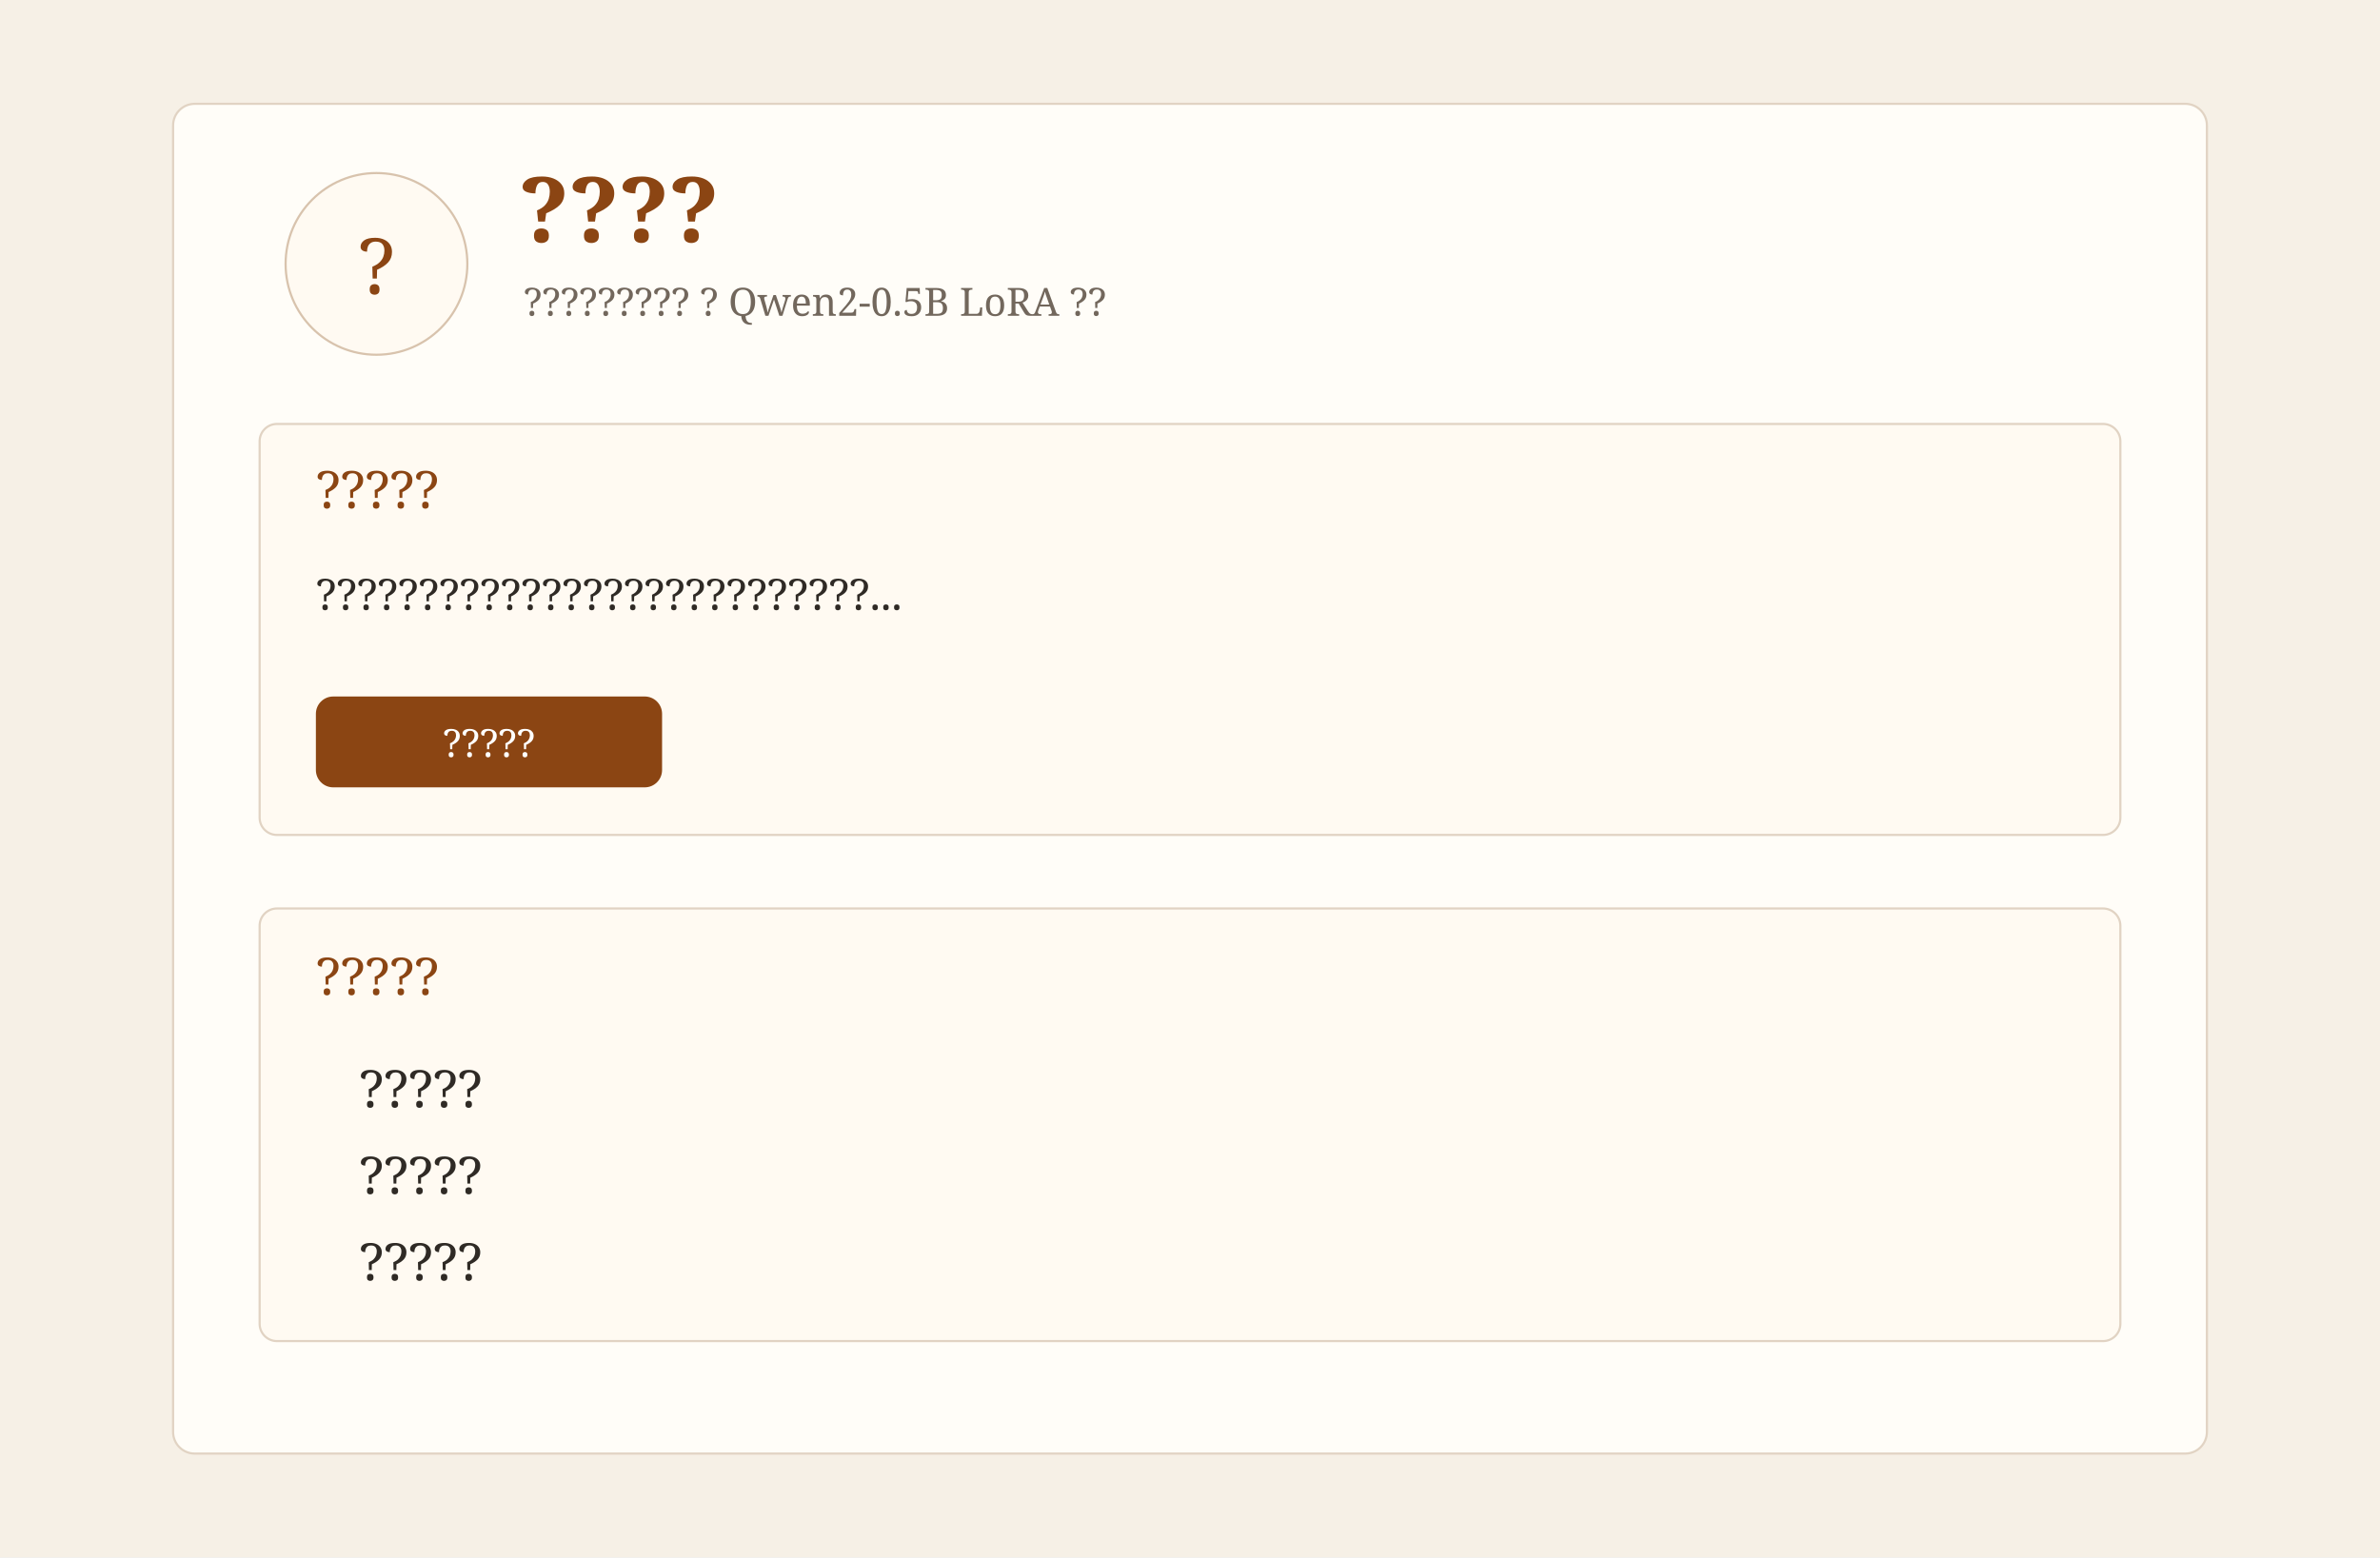
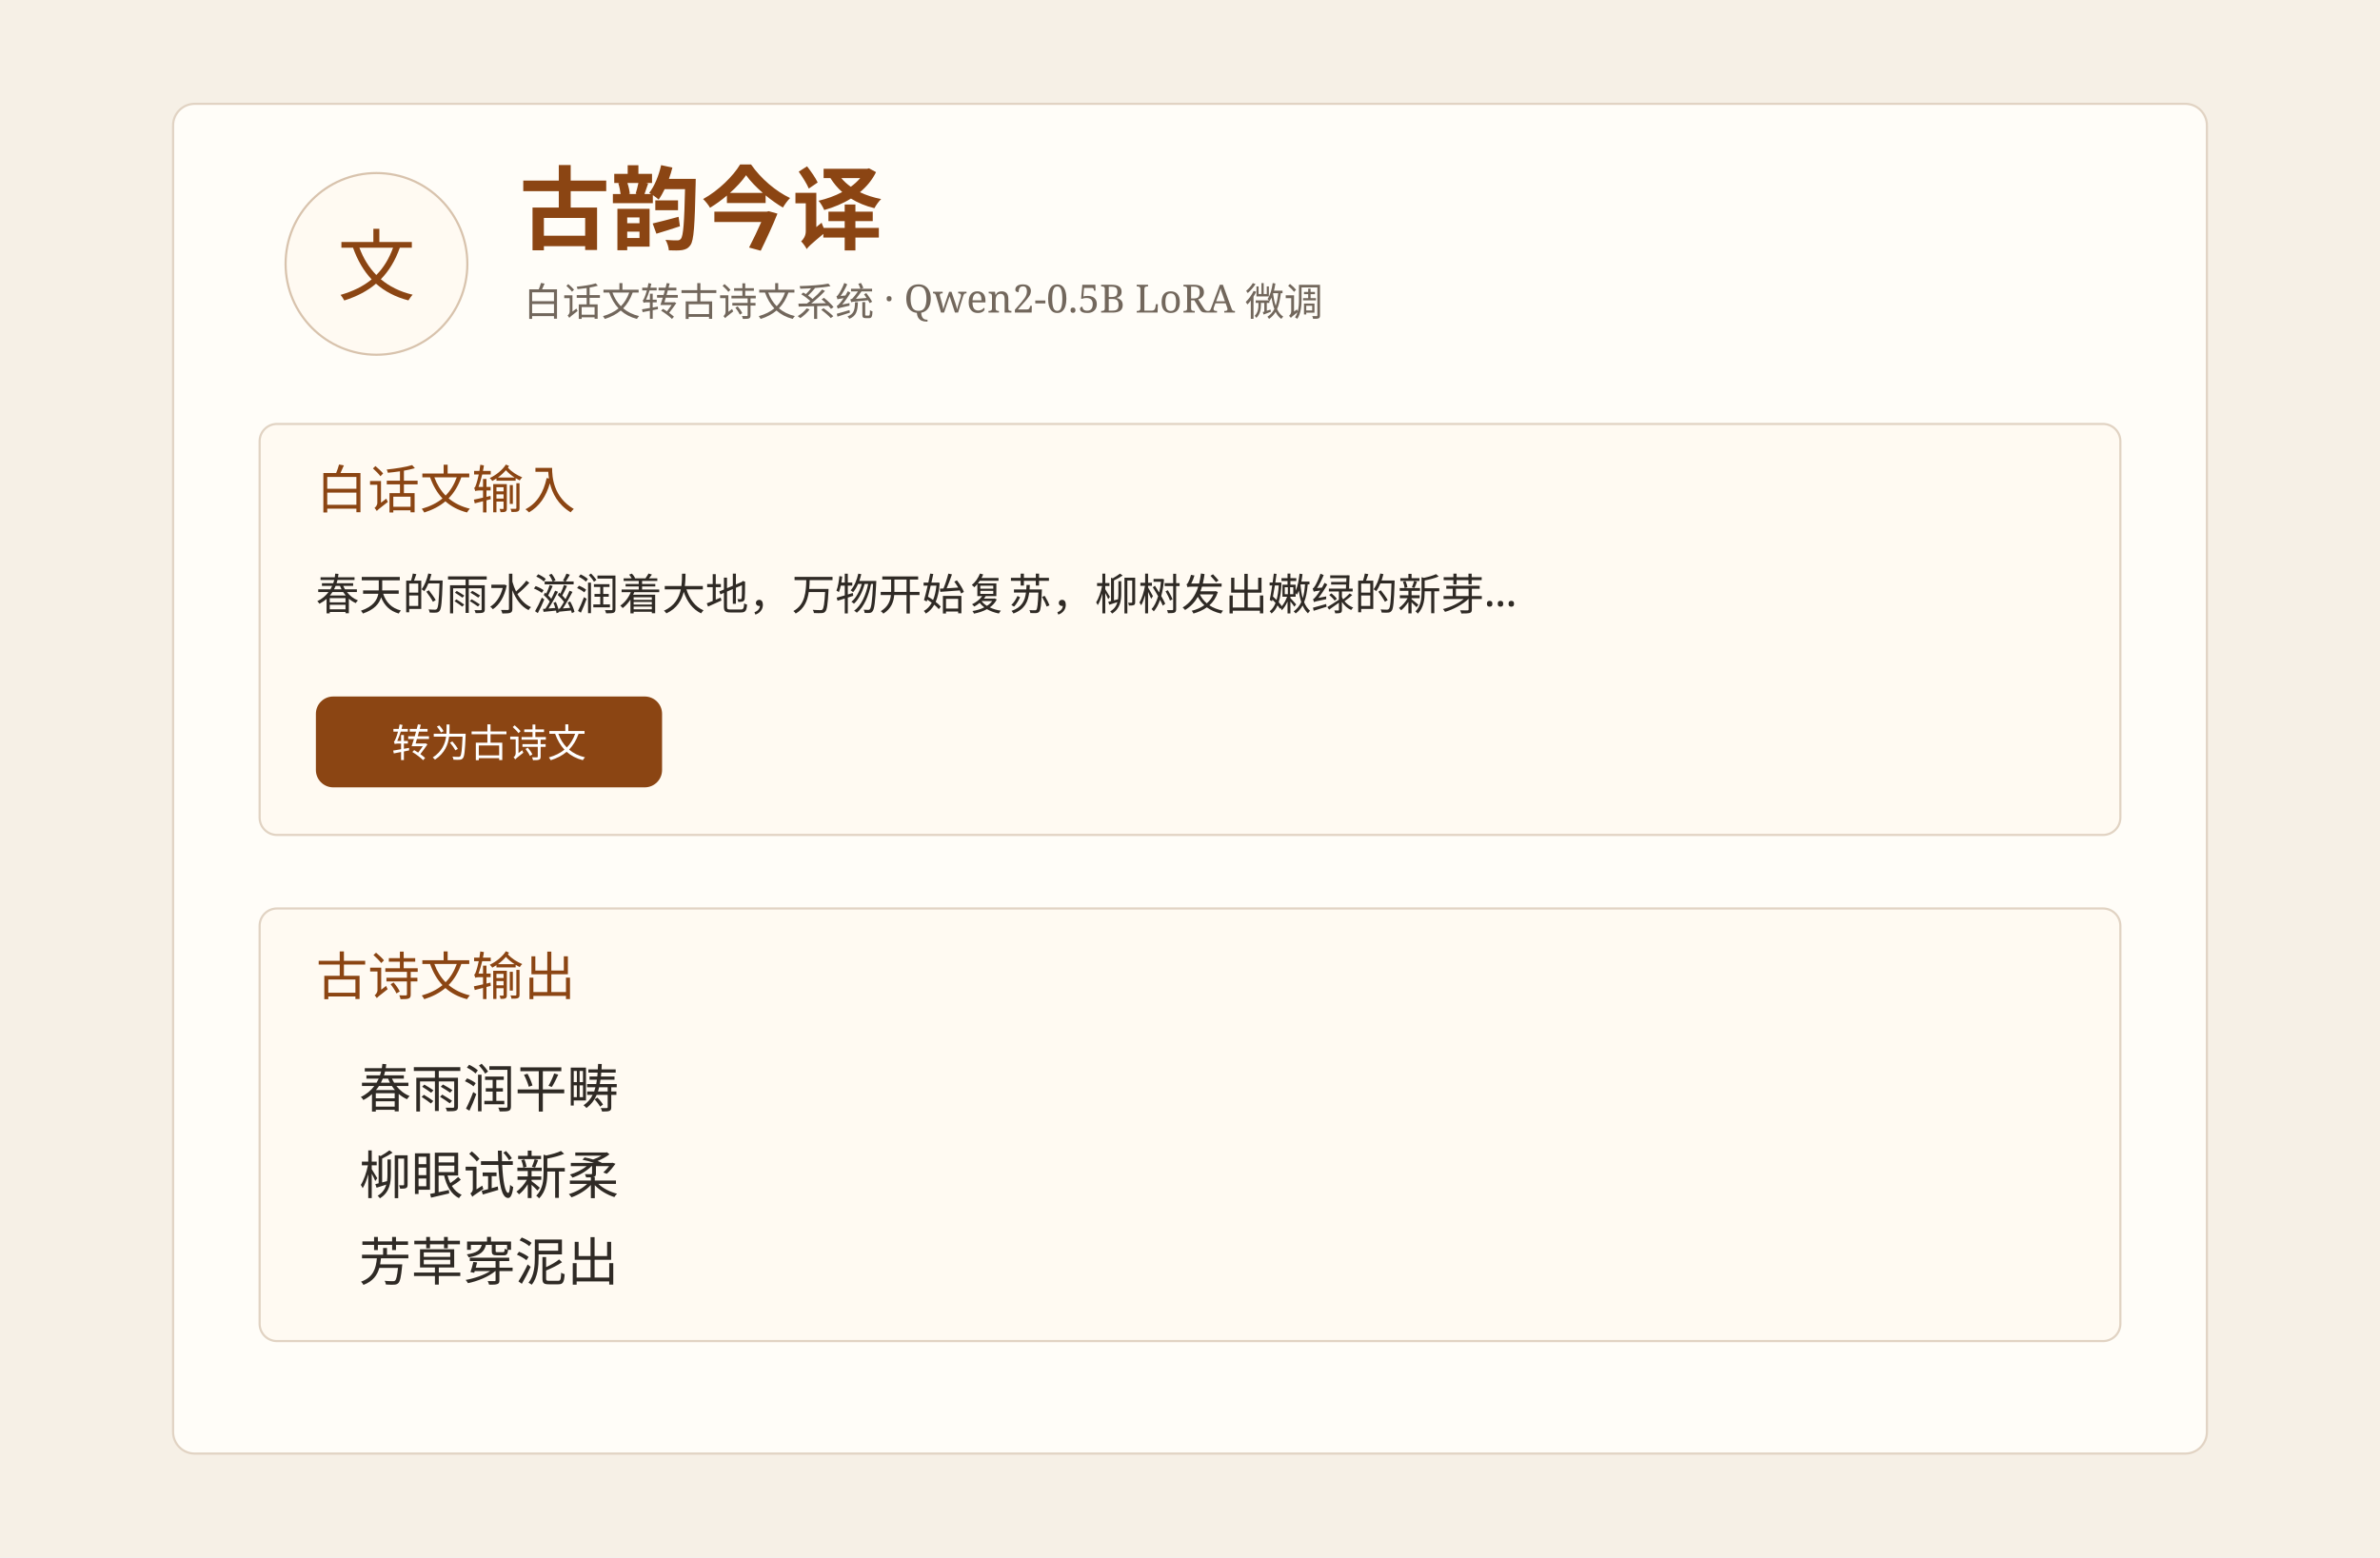
<svg xmlns="http://www.w3.org/2000/svg" width="1100" height="720" viewBox="0 0 1100 720">
  <rect width="1100" height="720" fill="#f6f0e6" />
  <rect x="80" y="48" width="940" height="624" rx="10" fill="#fffdf8" stroke="#e1d3c3" />
  <circle cx="174" cy="122" r="42" fill="#fffaf2" stroke="#d8c3ad" />
-   <text x="174" y="136" text-anchor="middle" font-size="36" fill="#8b4513" font-family="serif">?</text>
-   <text x="240" y="112" font-size="42" font-weight="700" fill="#8b4513" font-family="serif">????</text>
-   <text x="242" y="146" font-size="18" fill="#72675c" font-family="serif">????????? ? Qwen2-0.5B LoRA ??</text>
+   <text x="174" y="136" text-anchor="middle" font-size="36" fill="#8b4513" font-family="Microsoft YaHei, SimSun, serif">文</text>
+   <text x="240" y="112" font-size="42" font-weight="700" fill="#8b4513" font-family="Microsoft YaHei, SimSun, serif">古韵今译</text>
+   <text x="242" y="146" font-size="18" fill="#72675c" font-family="Microsoft YaHei, SimSun, serif">白话文转古诗文系统 · Qwen2-0.5B LoRA 微调</text>
  <rect x="120" y="196" width="860" height="190" rx="8" fill="#fffaf2" stroke="#e1d3c3" />
-   <text x="146" y="235" font-size="24" fill="#8b4513" font-family="serif">?????</text>
-   <text x="146" y="282" font-size="20" fill="#2f2a25" font-family="serif">???????????????????????????...</text>
+   <text x="146" y="235" font-size="24" fill="#8b4513" font-family="Microsoft YaHei, SimSun, serif">白话文输入</text>
+   <text x="146" y="282" font-size="20" fill="#2f2a25" font-family="Microsoft YaHei, SimSun, serif">春天的雨水滋润着大地，万物开始复苏，柳树发出嫩绿的新芽...</text>
  <rect x="146" y="322" width="160" height="42" rx="8" fill="#8b4513" />
-   <text x="226" y="350" text-anchor="middle" font-size="18" fill="white" font-family="serif">?????</text>
+   <text x="226" y="350" text-anchor="middle" font-size="18" fill="white" font-family="Microsoft YaHei, SimSun, serif">转为古诗文</text>
  <rect x="120" y="420" width="860" height="200" rx="8" fill="#fffaf2" stroke="#e1d3c3" />
-   <text x="146" y="460" font-size="24" fill="#8b4513" font-family="serif">?????</text>
-   <text x="166" y="512" font-size="24" fill="#2f2a25" font-family="serif">?????</text>
-   <text x="166" y="552" font-size="24" fill="#2f2a25" font-family="serif">?????</text>
-   <text x="166" y="592" font-size="24" fill="#2f2a25" font-family="serif">?????</text>
+   <text x="146" y="460" font-size="24" fill="#8b4513" font-family="Microsoft YaHei, SimSun, serif">古诗文输出</text>
+   <text x="166" y="512" font-size="24" fill="#2f2a25" font-family="Microsoft YaHei, SimSun, serif">春雨润平畴</text>
+   <text x="166" y="552" font-size="24" fill="#2f2a25" font-family="Microsoft YaHei, SimSun, serif">柳眼试新柔</text>
+   <text x="166" y="592" font-size="24" fill="#2f2a25" font-family="Microsoft YaHei, SimSun, serif">芳草穿泥出</text>
</svg>
